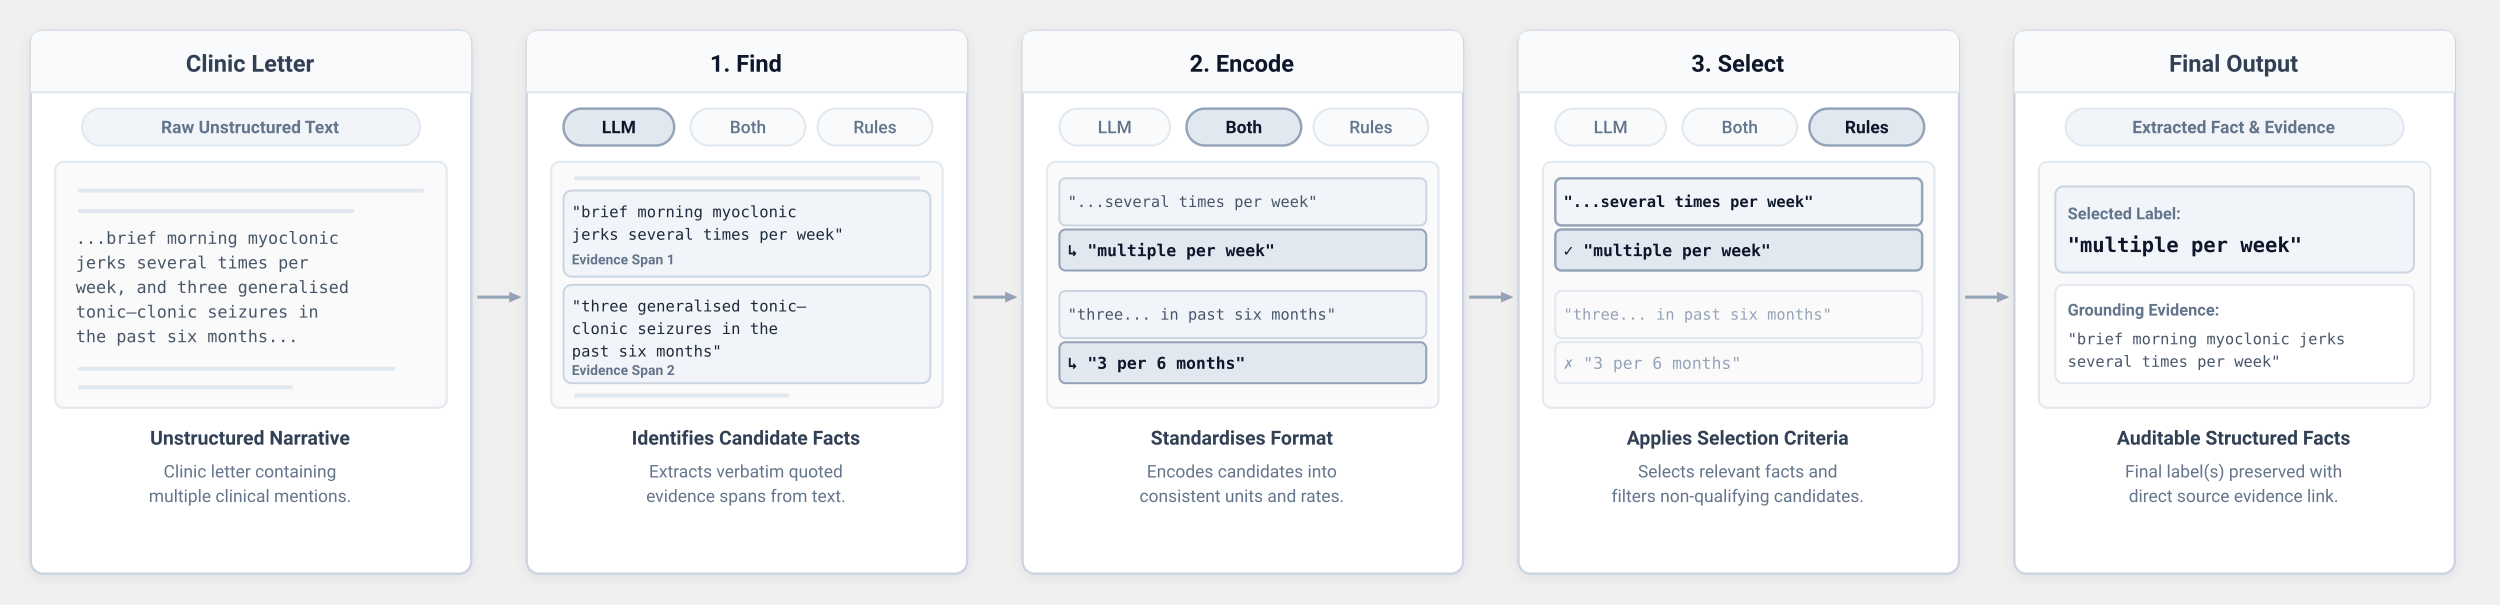
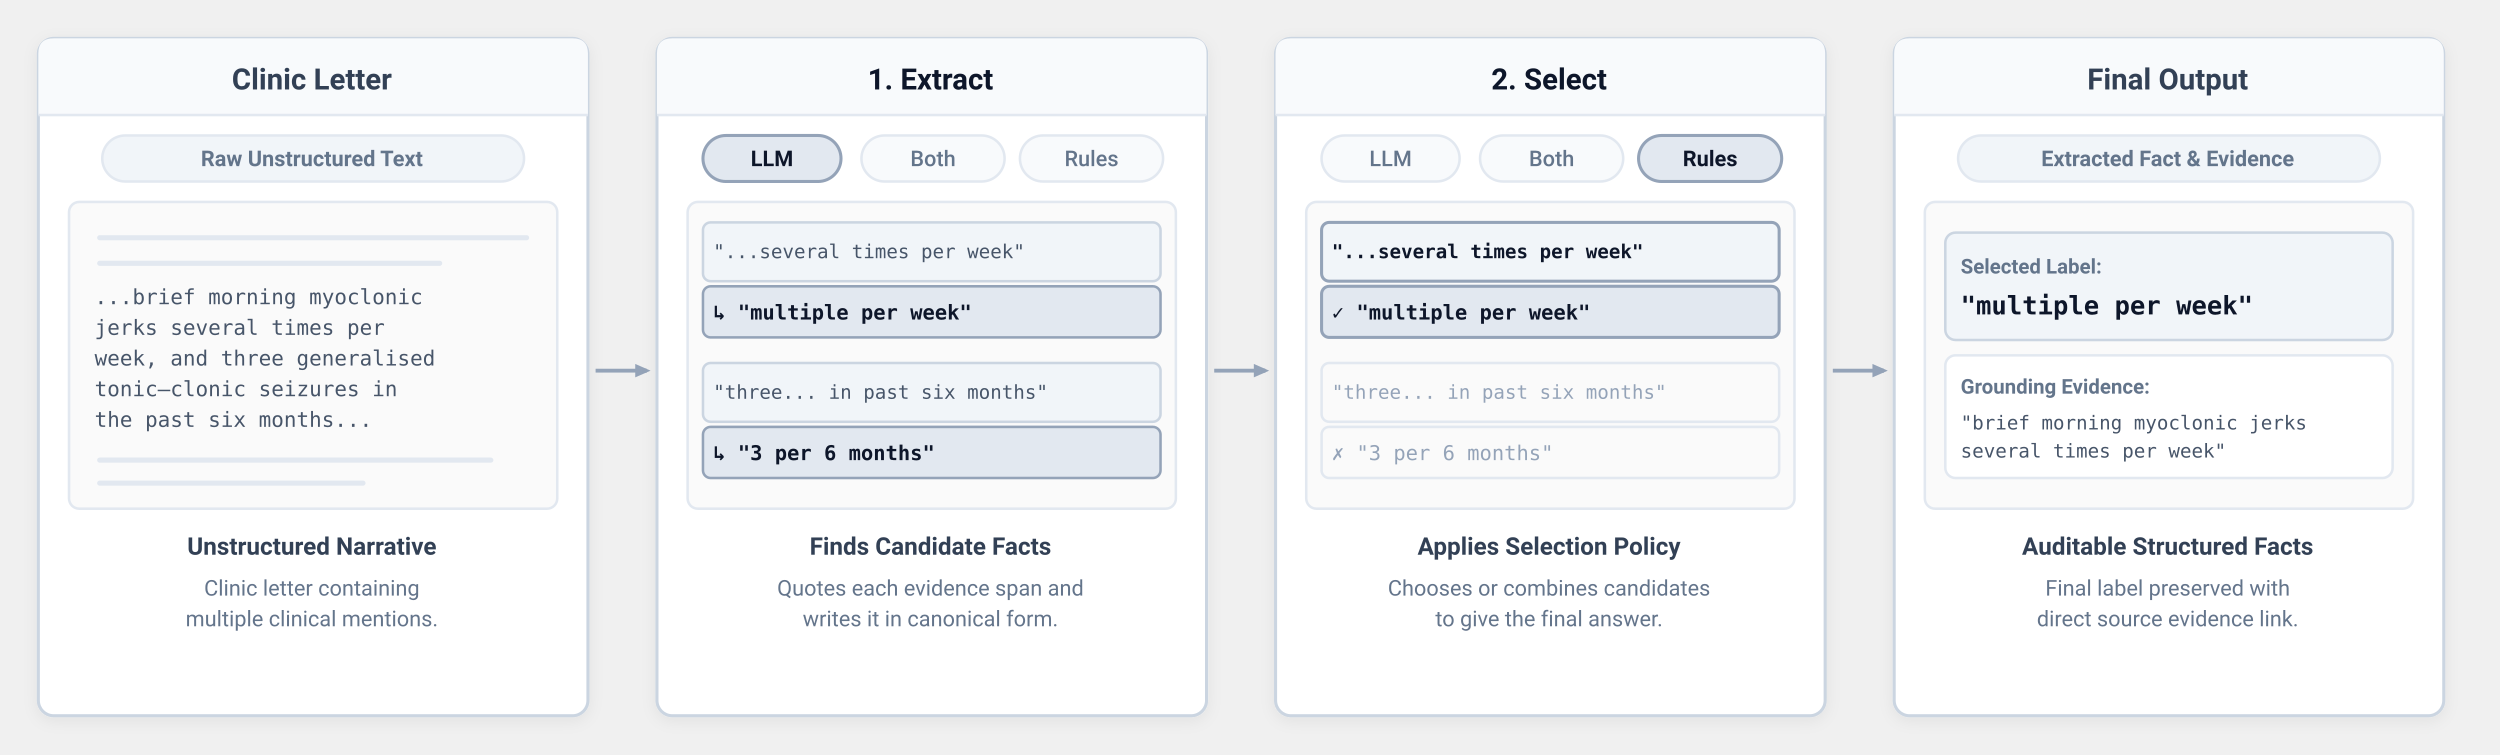
- <svg xmlns="http://www.w3.org/2000/svg" viewBox="0 0 1220 295" width="100%" height="100%" style="background-color: #ffffff; font-family: -apple-system, BlinkMacSystemFont, 'Segoe UI', Roboto, Helvetica, Arial, sans-serif;">
+ <svg xmlns="http://www.w3.org/2000/svg" viewBox="0 0 978 295" width="100%" height="100%" style="background-color: #ffffff; font-family: -apple-system, BlinkMacSystemFont, 'Segoe UI', Roboto, Helvetica, Arial, sans-serif;">
  <defs>
    <filter id="shadow" x="-5%" y="-5%" width="110%" height="115%" filterUnits="userSpaceOnUse">
      <feDropShadow dx="0" dy="1.5" stdDeviation="3" flood-color="#0f172a" flood-opacity="0.06" />
    </filter>
    <marker id="arrow" viewBox="0 0 10 10" refX="6" refY="5" markerWidth="5" markerHeight="5" orient="auto-start-reverse">
      <path d="M 0 1.5 L 8 5 L 0 8.5 z" fill="#94a3b8" />
    </marker>
  </defs>
  <g transform="translate(15, 15)" filter="url(#shadow)">
    <rect x="0" y="0" width="215" height="265" rx="6" fill="#ffffff" stroke="#cbd5e1" stroke-width="1.2" />
    <path d="M 0 6 Q 0 0 6 0 L 209 0 Q 215 0 215 6 L 215 30 L 0 30 Z" fill="#f8fafc" />
    <line x1="0" y1="30" x2="215" y2="30" stroke="#e2e8f0" stroke-width="1" />
    <text x="107" y="20" text-anchor="middle" font-size="11.5" font-weight="700" fill="#334155">Clinic Letter</text>
    <rect x="25" y="38" width="165" height="18" rx="9" fill="#f1f5f9" stroke="#e2e8f0" stroke-width="1" />
    <text x="107" y="50" text-anchor="middle" font-size="8.5" font-weight="600" fill="#64748b">Raw Unstructured Text</text>
    <g transform="translate(12, 64)">
      <rect x="0" y="0" width="191" height="120" rx="4" fill="#fafafa" stroke="#e2e8f0" stroke-width="1" />
      <line x1="12" y1="14" x2="179" y2="14" stroke="#e2e8f0" stroke-width="2" stroke-linecap="round" />
      <line x1="12" y1="24" x2="145" y2="24" stroke="#e2e8f0" stroke-width="2" stroke-linecap="round" />
      <text x="10" y="40" font-size="8.2" fill="#475569" font-family="monospace">...brief morning myoclonic</text>
      <text x="10" y="52" font-size="8.2" fill="#475569" font-family="monospace">jerks several times per</text>
      <text x="10" y="64" font-size="8.2" fill="#475569" font-family="monospace">week, and three generalised</text>
      <text x="10" y="76" font-size="8.2" fill="#475569" font-family="monospace">tonic–clonic seizures in</text>
      <text x="10" y="88" font-size="8.2" fill="#475569" font-family="monospace">the past six months...</text>
      <line x1="12" y1="101" x2="165" y2="101" stroke="#e2e8f0" stroke-width="2" stroke-linecap="round" />
      <line x1="12" y1="110" x2="115" y2="110" stroke="#e2e8f0" stroke-width="2" stroke-linecap="round" />
    </g>
    <text x="107" y="202" text-anchor="middle" font-size="9.5" font-weight="600" fill="#334155">Unstructured Narrative</text>
    <text x="107" y="218" text-anchor="middle" font-size="8.5" fill="#64748b">Clinic letter containing</text>
    <text x="107" y="230" text-anchor="middle" font-size="8.5" fill="#64748b">multiple clinical mentions.</text>
  </g>
  <path d="M 233 145 L 253 145" stroke="#94a3b8" stroke-width="1.5" marker-end="url(#arrow)" fill="none" />
  <g transform="translate(257, 15)" filter="url(#shadow)">
    <rect x="0" y="0" width="215" height="265" rx="6" fill="#ffffff" stroke="#cbd5e1" stroke-width="1.2" />
    <path d="M 0 6 Q 0 0 6 0 L 209 0 Q 215 0 215 6 L 215 30 L 0 30 Z" fill="#f8fafc" />
    <line x1="0" y1="30" x2="215" y2="30" stroke="#e2e8f0" stroke-width="1" />
-     <text x="107" y="20" text-anchor="middle" font-size="11.5" font-weight="700" fill="#0f172a">1. Find</text>
+     <text x="107" y="20" text-anchor="middle" font-size="11.5" font-weight="700" fill="#0f172a">1. Extract</text>
    <g transform="translate(18, 38)">
      <rect x="0" y="0" width="54" height="18" rx="9" fill="#e2e8f0" stroke="#94a3b8" stroke-width="1.2" />
      <text x="27" y="12" text-anchor="middle" font-size="8.5" font-weight="700" fill="#0f172a">LLM</text>
      <rect x="62" y="0" width="56" height="18" rx="9" fill="#f8fafc" stroke="#e2e8f0" stroke-width="1" />
      <text x="90" y="12" text-anchor="middle" font-size="8.5" font-weight="500" fill="#64748b">Both</text>
-       <rect x="124" y="0" width="56" height="18" rx="9" fill="#f8fafc" stroke="#e2e8f0" stroke-width="1" />
-       <text x="152" y="12" text-anchor="middle" font-size="8.5" font-weight="500" fill="#64748b">Rules</text>
-     </g>
-     <g transform="translate(12, 64)">
-       <rect x="0" y="0" width="191" height="120" rx="4" fill="#fafafa" stroke="#e2e8f0" stroke-width="1" />
-       <line x1="12" y1="8" x2="179" y2="8" stroke="#e2e8f0" stroke-width="2" stroke-linecap="round" />
-       <rect x="6" y="14" width="179" height="42" rx="4" fill="#f1f5f9" stroke="#cbd5e1" stroke-width="1" />
-       <text x="10" y="27" font-size="7.6" fill="#1e293b" font-family="monospace">"brief morning myoclonic</text>
-       <text x="10" y="38" font-size="7.6" fill="#1e293b" font-family="monospace">jerks several times per week"</text>
-       <text x="10" y="50" font-size="6.8" font-weight="600" fill="#64748b">Evidence Span 1</text>
-       <rect x="6" y="60" width="179" height="48" rx="4" fill="#f1f5f9" stroke="#cbd5e1" stroke-width="1" />
-       <text x="10" y="73" font-size="7.6" fill="#1e293b" font-family="monospace">"three generalised tonic–</text>
-       <text x="10" y="84" font-size="7.6" fill="#1e293b" font-family="monospace">clonic seizures in the</text>
-       <text x="10" y="95" font-size="7.6" fill="#1e293b" font-family="monospace">past six months"</text>
-       <text x="10" y="104" font-size="6.8" font-weight="600" fill="#64748b">Evidence Span 2</text>
-       <line x1="12" y1="114" x2="115" y2="114" stroke="#e2e8f0" stroke-width="2" stroke-linecap="round" />
-     </g>
-     <text x="107" y="202" text-anchor="middle" font-size="9.5" font-weight="600" fill="#334155">Identifies Candidate Facts</text>
-     <text x="107" y="218" text-anchor="middle" font-size="8.5" fill="#64748b">Extracts verbatim quoted</text>
-     <text x="107" y="230" text-anchor="middle" font-size="8.5" fill="#64748b">evidence spans from text.</text>
-   </g>
-   <path d="M 475 145 L 495 145" stroke="#94a3b8" stroke-width="1.5" marker-end="url(#arrow)" fill="none" />
-   <g transform="translate(499, 15)" filter="url(#shadow)">
-     <rect x="0" y="0" width="215" height="265" rx="6" fill="#ffffff" stroke="#cbd5e1" stroke-width="1.2" />
-     <path d="M 0 6 Q 0 0 6 0 L 209 0 Q 215 0 215 6 L 215 30 L 0 30 Z" fill="#f8fafc" />
-     <line x1="0" y1="30" x2="215" y2="30" stroke="#e2e8f0" stroke-width="1" />
-     <text x="107" y="20" text-anchor="middle" font-size="11.5" font-weight="700" fill="#0f172a">2. Encode</text>
-     <g transform="translate(18, 38)">
-       <rect x="0" y="0" width="54" height="18" rx="9" fill="#f8fafc" stroke="#e2e8f0" stroke-width="1" />
-       <text x="27" y="12" text-anchor="middle" font-size="8.5" font-weight="500" fill="#64748b">LLM</text>
-       <rect x="62" y="0" width="56" height="18" rx="9" fill="#e2e8f0" stroke="#94a3b8" stroke-width="1.2" />
-       <text x="90" y="12" text-anchor="middle" font-size="8.5" font-weight="700" fill="#0f172a">Both</text>
      <rect x="124" y="0" width="56" height="18" rx="9" fill="#f8fafc" stroke="#e2e8f0" stroke-width="1" />
      <text x="152" y="12" text-anchor="middle" font-size="8.5" font-weight="500" fill="#64748b">Rules</text>
    </g>
    <g transform="translate(12, 64)">
      <rect x="0" y="0" width="191" height="120" rx="4" fill="#fafafa" stroke="#e2e8f0" stroke-width="1" />
      <rect x="6" y="8" width="179" height="23" rx="3" fill="#f1f5f9" stroke="#cbd5e1" stroke-width="1" />
      <text x="10" y="22" font-size="7.5" font-family="monospace" fill="#475569">"...several times per week"</text>
      <rect x="6" y="33" width="179" height="20" rx="3" fill="#e2e8f0" stroke="#94a3b8" stroke-width="1" />
      <text x="10" y="46" font-size="8" font-weight="700" font-family="monospace" fill="#0f172a">↳ "multiple per week"</text>
      <rect x="6" y="63" width="179" height="23" rx="3" fill="#f1f5f9" stroke="#cbd5e1" stroke-width="1" />
      <text x="10" y="77" font-size="7.5" font-family="monospace" fill="#475569">"three... in past six months"</text>
      <rect x="6" y="88" width="179" height="20" rx="3" fill="#e2e8f0" stroke="#94a3b8" stroke-width="1" />
      <text x="10" y="101" font-size="8" font-weight="700" font-family="monospace" fill="#0f172a">↳ "3 per 6 months"</text>
    </g>
-     <text x="107" y="202" text-anchor="middle" font-size="9.5" font-weight="600" fill="#334155">Standardises Format</text>
-     <text x="107" y="218" text-anchor="middle" font-size="8.5" fill="#64748b">Encodes candidates into</text>
-     <text x="107" y="230" text-anchor="middle" font-size="8.5" fill="#64748b">consistent units and rates.</text>
+     <text x="107" y="202" text-anchor="middle" font-size="9.5" font-weight="600" fill="#334155">Finds Candidate Facts</text>
+     <text x="107" y="218" text-anchor="middle" font-size="8.5" fill="#64748b">Quotes each evidence span and</text>
+     <text x="107" y="230" text-anchor="middle" font-size="8.5" fill="#64748b">writes it in canonical form.</text>
  </g>
-   <path d="M 717 145 L 737 145" stroke="#94a3b8" stroke-width="1.5" marker-end="url(#arrow)" fill="none" />
-   <g transform="translate(741, 15)" filter="url(#shadow)">
+   <path d="M 475 145 L 495 145" stroke="#94a3b8" stroke-width="1.5" marker-end="url(#arrow)" fill="none" />
+   <g transform="translate(499, 15)" filter="url(#shadow)">
    <rect x="0" y="0" width="215" height="265" rx="6" fill="#ffffff" stroke="#cbd5e1" stroke-width="1.2" />
    <path d="M 0 6 Q 0 0 6 0 L 209 0 Q 215 0 215 6 L 215 30 L 0 30 Z" fill="#f8fafc" />
    <line x1="0" y1="30" x2="215" y2="30" stroke="#e2e8f0" stroke-width="1" />
-     <text x="107" y="20" text-anchor="middle" font-size="11.5" font-weight="700" fill="#0f172a">3. Select</text>
+     <text x="107" y="20" text-anchor="middle" font-size="11.5" font-weight="700" fill="#0f172a">2. Select</text>
    <g transform="translate(18, 38)">
      <rect x="0" y="0" width="54" height="18" rx="9" fill="#f8fafc" stroke="#e2e8f0" stroke-width="1" />
      <text x="27" y="12" text-anchor="middle" font-size="8.5" font-weight="500" fill="#64748b">LLM</text>
      <rect x="62" y="0" width="56" height="18" rx="9" fill="#f8fafc" stroke="#e2e8f0" stroke-width="1" />
      <text x="90" y="12" text-anchor="middle" font-size="8.5" font-weight="500" fill="#64748b">Both</text>
      <rect x="124" y="0" width="56" height="18" rx="9" fill="#e2e8f0" stroke="#94a3b8" stroke-width="1.2" />
      <text x="152" y="12" text-anchor="middle" font-size="8.5" font-weight="700" fill="#0f172a">Rules</text>
    </g>
    <g transform="translate(12, 64)">
      <rect x="0" y="0" width="191" height="120" rx="4" fill="#fafafa" stroke="#e2e8f0" stroke-width="1" />
      <rect x="6" y="8" width="179" height="23" rx="3" fill="#f1f5f9" stroke="#94a3b8" stroke-width="1.2" />
      <text x="10" y="22" font-size="7.5" font-weight="700" font-family="monospace" fill="#0f172a">"...several times per week"</text>
      <rect x="6" y="33" width="179" height="20" rx="3" fill="#e2e8f0" stroke="#94a3b8" stroke-width="1.2" />
      <text x="10" y="46" font-size="8" font-weight="800" font-family="monospace" fill="#0f172a">✓ "multiple per week"</text>
      <rect x="6" y="63" width="179" height="23" rx="3" fill="#fafafa" stroke="#e2e8f0" stroke-width="1" />
      <text x="10" y="77" font-size="7.5" font-family="monospace" fill="#94a3b8">"three... in past six months"</text>
      <rect x="6" y="88" width="179" height="20" rx="3" fill="#fafafa" stroke="#e2e8f0" stroke-width="1" />
      <text x="10" y="101" font-size="8" font-family="monospace" fill="#94a3b8">✗ "3 per 6 months"</text>
    </g>
-     <text x="107" y="202" text-anchor="middle" font-size="9.5" font-weight="600" fill="#334155">Applies Selection Criteria</text>
-     <text x="107" y="218" text-anchor="middle" font-size="8.5" fill="#64748b">Selects relevant facts and</text>
-     <text x="107" y="230" text-anchor="middle" font-size="8.5" fill="#64748b">filters non-qualifying candidates.</text>
+     <text x="107" y="202" text-anchor="middle" font-size="9.5" font-weight="600" fill="#334155">Applies Selection Policy</text>
+     <text x="107" y="218" text-anchor="middle" font-size="8.5" fill="#64748b">Chooses or combines candidates</text>
+     <text x="107" y="230" text-anchor="middle" font-size="8.5" fill="#64748b">to give the final answer.</text>
  </g>
-   <path d="M 959 145 L 979 145" stroke="#94a3b8" stroke-width="1.5" marker-end="url(#arrow)" fill="none" />
-   <g transform="translate(983, 15)" filter="url(#shadow)">
+   <path d="M 717 145 L 737 145" stroke="#94a3b8" stroke-width="1.5" marker-end="url(#arrow)" fill="none" />
+   <g transform="translate(741, 15)" filter="url(#shadow)">
    <rect x="0" y="0" width="215" height="265" rx="6" fill="#ffffff" stroke="#cbd5e1" stroke-width="1.2" />
    <path d="M 0 6 Q 0 0 6 0 L 209 0 Q 215 0 215 6 L 215 30 L 0 30 Z" fill="#f8fafc" />
    <line x1="0" y1="30" x2="215" y2="30" stroke="#e2e8f0" stroke-width="1" />
    <text x="107" y="20" text-anchor="middle" font-size="11.5" font-weight="700" fill="#334155">Final Output</text>
    <rect x="25" y="38" width="165" height="18" rx="9" fill="#f1f5f9" stroke="#e2e8f0" stroke-width="1" />
    <text x="107" y="50" text-anchor="middle" font-size="8.5" font-weight="600" fill="#64748b">Extracted Fact &amp; Evidence</text>
    <g transform="translate(12, 64)">
      <rect x="0" y="0" width="191" height="120" rx="4" fill="#fafafa" stroke="#e2e8f0" stroke-width="1" />
      <rect x="8" y="12" width="175" height="42" rx="4" fill="#f1f5f9" stroke="#cbd5e1" stroke-width="1" />
      <text x="14" y="28" font-size="8" font-weight="600" fill="#64748b">Selected Label:</text>
      <text x="14" y="44" font-size="10" font-weight="800" font-family="monospace" fill="#0f172a">"multiple per week"</text>
      <rect x="8" y="60" width="175" height="48" rx="4" fill="#ffffff" stroke="#e2e8f0" stroke-width="1" />
      <text x="14" y="75" font-size="8" font-weight="600" fill="#64748b">Grounding Evidence:</text>
      <text x="14" y="89" font-size="7.5" font-family="monospace" fill="#475569">"brief morning myoclonic jerks</text>
      <text x="14" y="100" font-size="7.5" font-family="monospace" fill="#475569">several times per week"</text>
    </g>
    <text x="107" y="202" text-anchor="middle" font-size="9.5" font-weight="600" fill="#334155">Auditable Structured Facts</text>
-     <text x="107" y="218" text-anchor="middle" font-size="8.5" fill="#64748b">Final label(s) preserved with</text>
+     <text x="107" y="218" text-anchor="middle" font-size="8.5" fill="#64748b">Final label preserved with</text>
    <text x="107" y="230" text-anchor="middle" font-size="8.5" fill="#64748b">direct source evidence link.</text>
  </g>
</svg>
